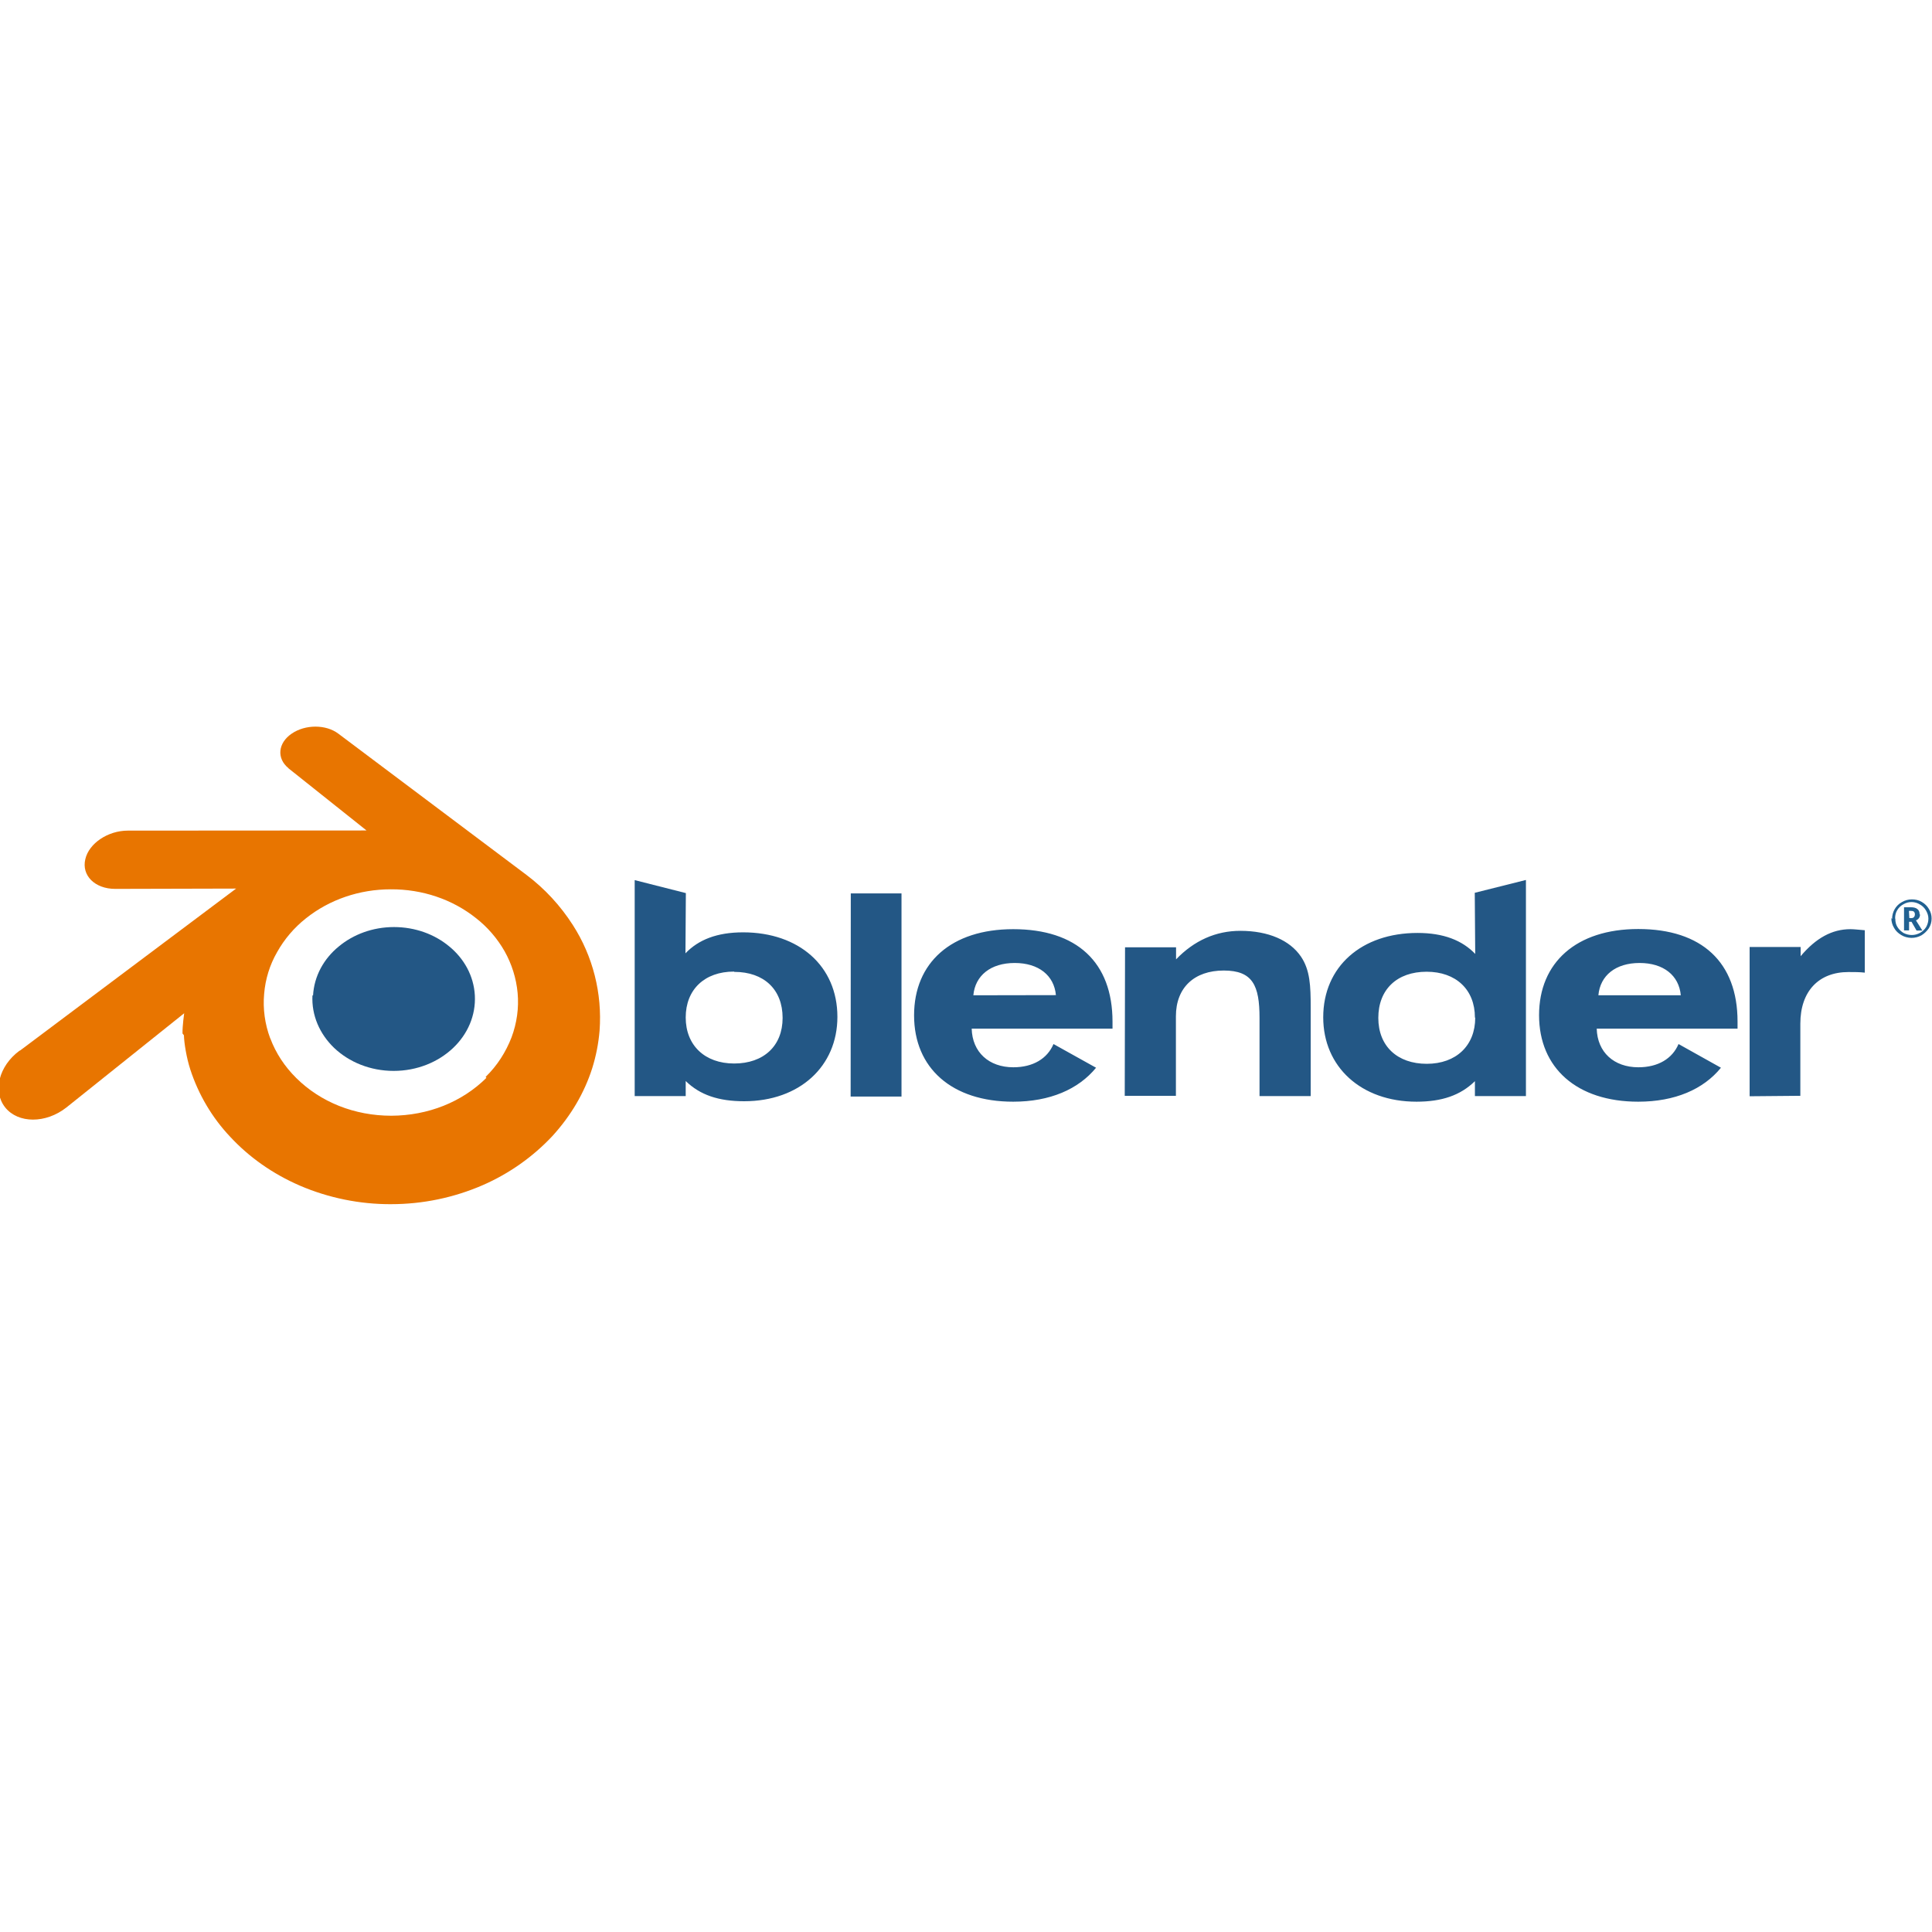
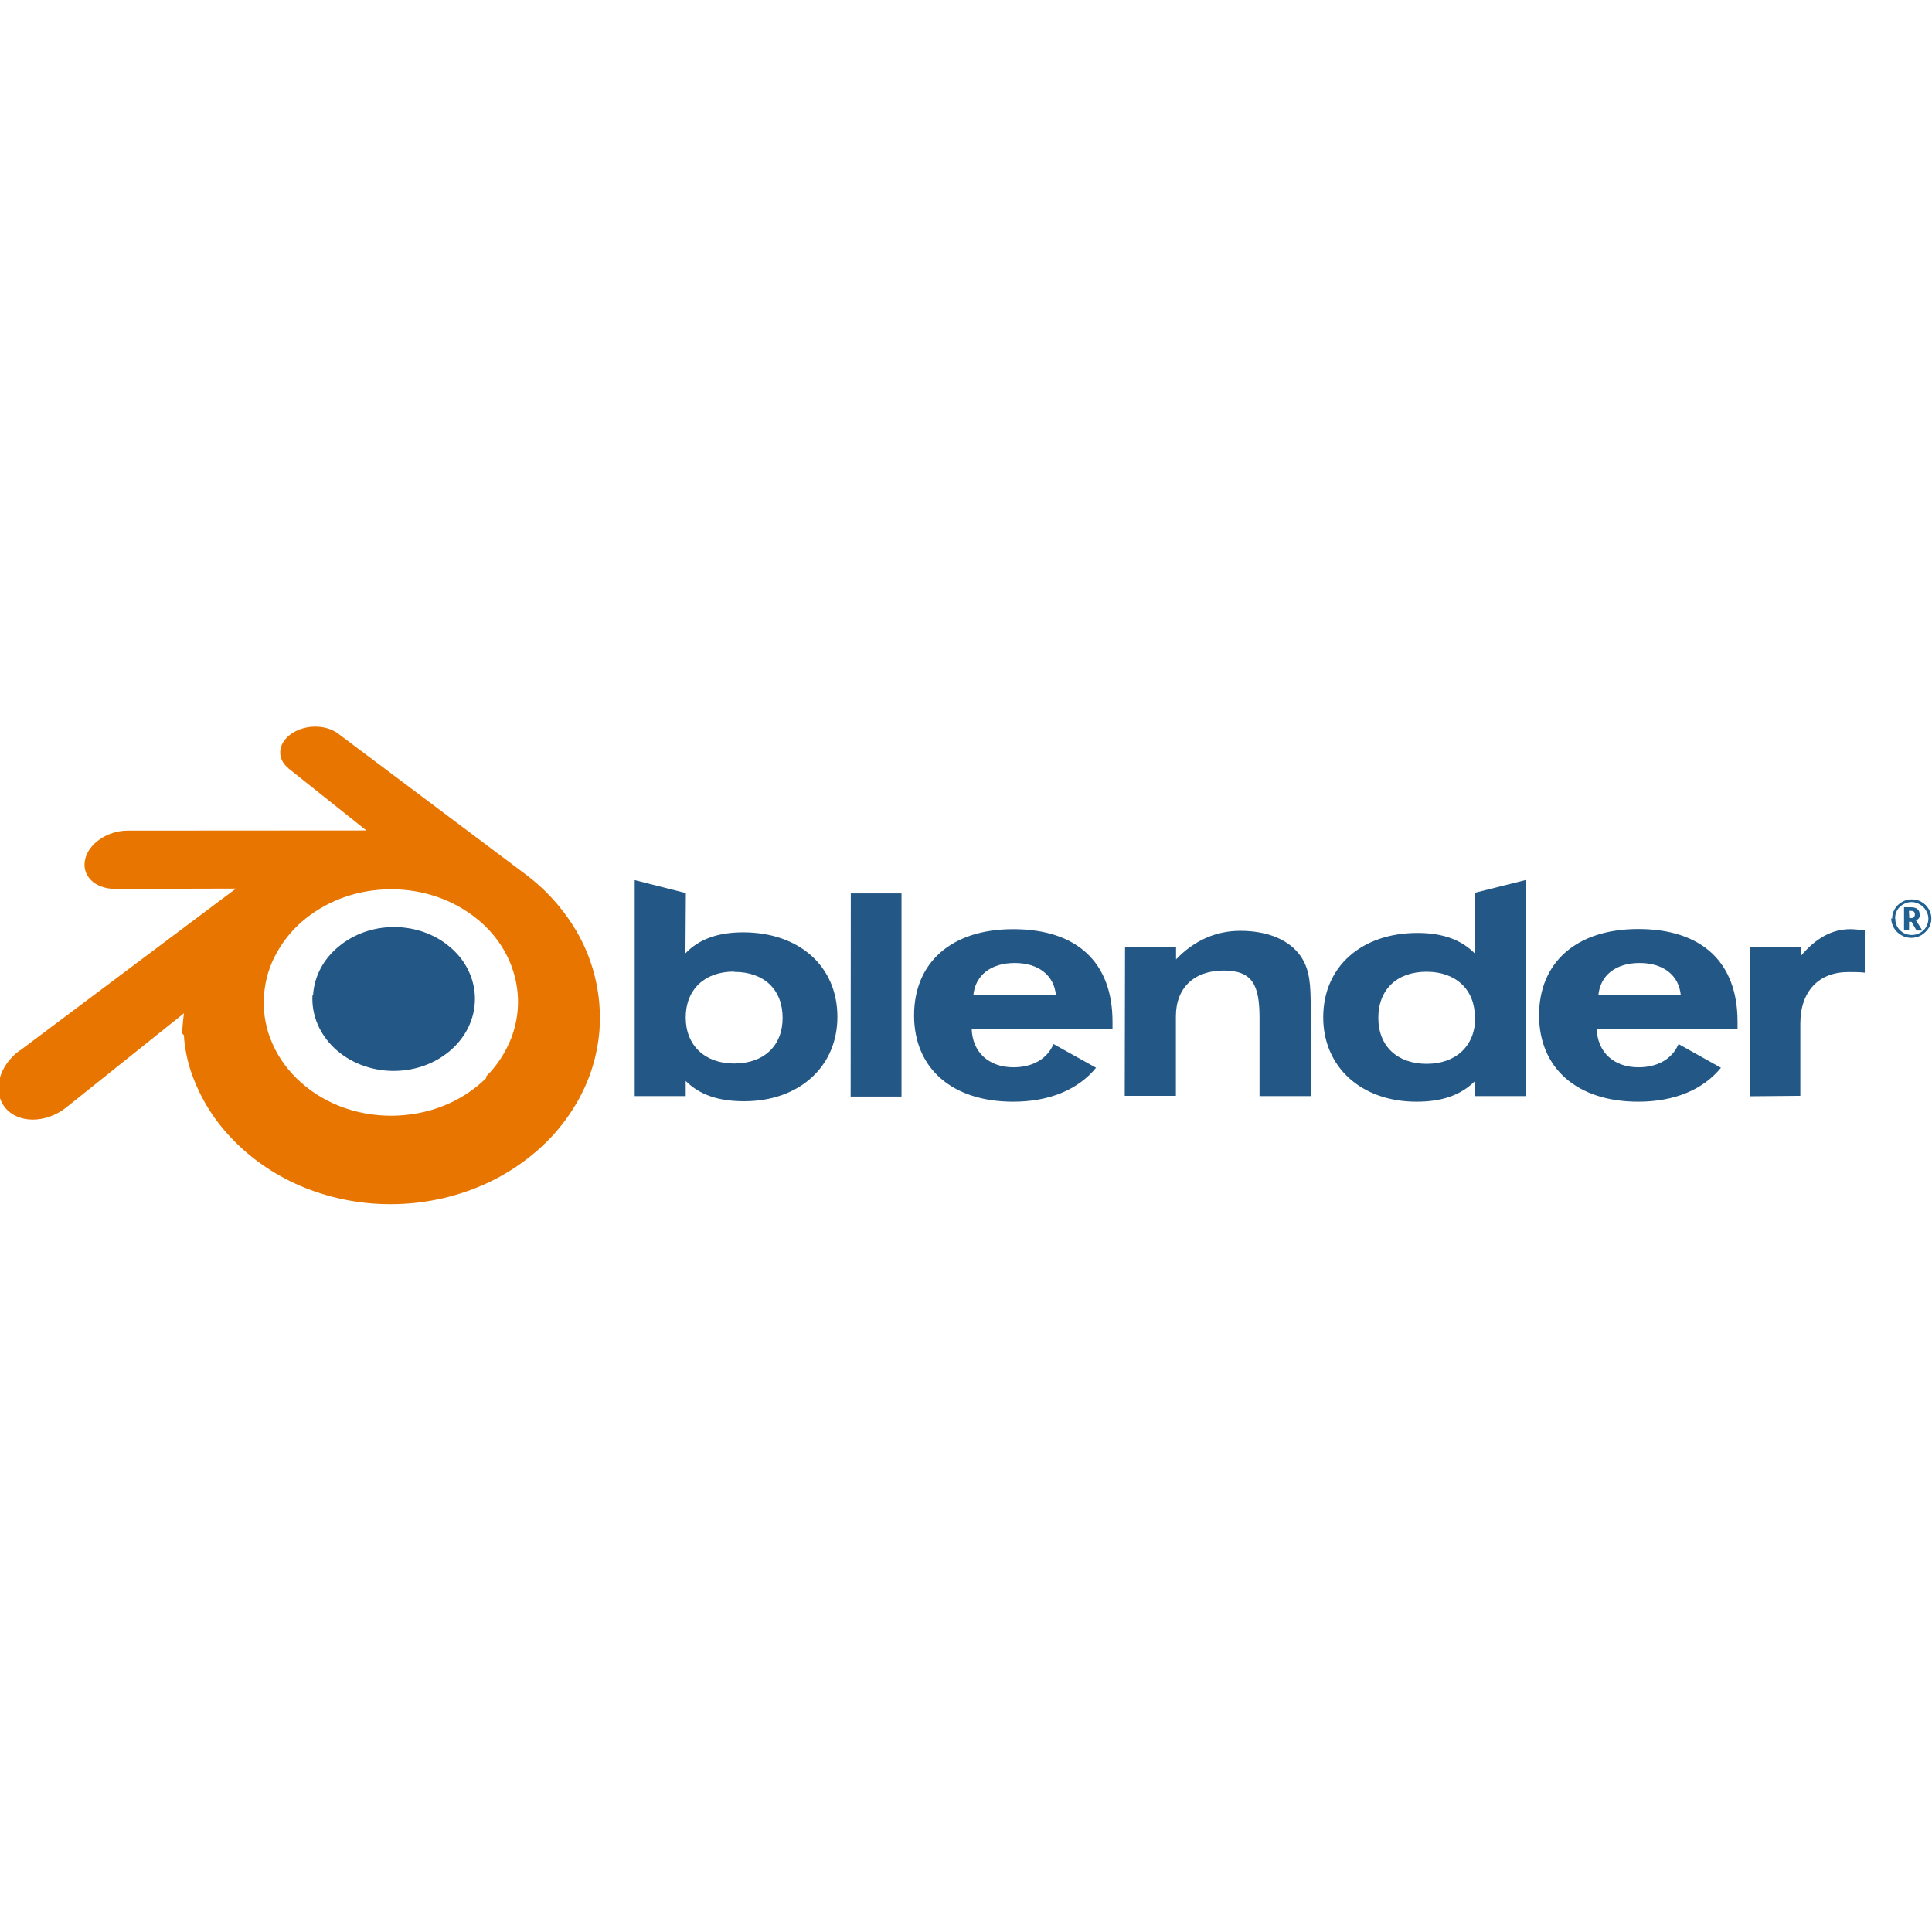
<svg xmlns="http://www.w3.org/2000/svg" viewBox="0 0 128 128">
  <path fill="#235785" d="M20.74 65.96c.07-1.3.72-2.45 1.7-3.25 .96-.8 2.25-1.29 3.66-1.29 1.41 0 2.7.48 3.66 1.28 .98.8 1.63 1.95 1.7 3.25 .07 1.33-.48 2.57-1.439 3.48 -.98.93-2.38 1.52-3.94 1.52s-2.96-.59-3.94-1.52c-.96-.92-1.51-2.16-1.44-3.49Z" />
-   <path fill="#E87500" d="M12.186 68.59c.01.5.17 1.49.42 2.26h0c.54 1.66 1.44 3.19 2.64 4.46 1.26 1.36 2.82 2.46 4.619 3.24l-.001 0c1.91.82 3.98 1.24 6.06 1.23v-.001c2.08 0 4.15-.43 6.06-1.26v0c1.74-.76 3.32-1.87 4.62-3.26 1.22-1.34 2.11-2.85 2.63-4.48 .26-.83.42-1.66.49-2.5v-.001c.18-2.46-.44-4.92-1.77-6.99v0c-.82-1.28-1.86-2.41-3.07-3.32h0l-12.43-9.332c-.02-.01-.02-.02-.04-.03 -.82-.62-2.189-.62-3.09 0 -.91.62-1.01 1.64-.21 2.29h-.01l5.18 4.125 -15.801.01h-.02c-1.31 0-2.57.84-2.81 1.89 -.26 1.07.62 1.97 1.98 1.97v0l8.01-.02 -14.3 10.72H1.34c-.03.01-.04.02-.06.03 -1.347 1-1.786 2.68-.936 3.75 .86 1.07 2.69 1.08 4.058 0l7.8-6.24s-.12.84-.11 1.34Zm20.04 2.82c-1.61 1.6-3.86 2.5-6.3 2.51 -2.44 0-4.686-.9-6.3-2.5l0-.001c-.76-.75-1.35-1.64-1.72-2.63H17.9c-.35-.94-.49-1.95-.4-2.94h0c.08-.98.37-1.92.86-2.77v0c.48-.86 1.13-1.62 1.9-2.23 1.564-1.25 3.55-1.93 5.634-1.93 2.08-.01 4.07.66 5.63 1.9l0-.001c.77.6 1.42 1.35 1.91 2.21 .47.84.77 1.78.86 2.76v0c.09.99-.05 1.99-.4 2.93v0c-.38.99-.96 1.89-1.72 2.63Z" />
+   <path fill="#E87500" d="M12.186 68.59c.01.5.17 1.49.42 2.26l0 0c.54 1.66 1.44 3.19 2.64 4.46 1.26 1.36 2.82 2.46 4.61 3.24l-.001 0c1.91.82 3.98 1.24 6.06 1.23v-.001c2.08 0 4.15-.43 6.06-1.26v0c1.74-.76 3.32-1.87 4.62-3.26 1.22-1.34 2.11-2.85 2.63-4.48 .26-.83.42-1.66.49-2.5v-.001c.18-2.46-.44-4.92-1.77-6.99v0c-.82-1.28-1.86-2.41-3.07-3.32h0l-12.43-9.332c-.02-.01-.02-.02-.04-.03 -.82-.62-2.189-.62-3.09 0 -.91.62-1.01 1.64-.21 2.29h-.01l5.18 4.125 -15.801.01h-.02c-1.31 0-2.57.84-2.81 1.89 -.26 1.07.62 1.97 1.98 1.97v0l8.01-.02 -14.3 10.72H1.33c-.03.01-.04.02-.06.03 -1.347 1-1.786 2.68-.94 3.75 .86 1.07 2.695 1.08 4.058 0l7.8-6.24s-.12.84-.11 1.34Zm20.04 2.82c-1.61 1.6-3.86 2.5-6.3 2.51 -2.44 0-4.686-.9-6.3-2.5l0-.001c-.76-.75-1.35-1.64-1.72-2.63H17.9c-.35-.94-.49-1.95-.4-2.94h0c.08-.98.37-1.92.86-2.77v0c.48-.86 1.13-1.62 1.9-2.23 1.564-1.25 3.55-1.93 5.634-1.93 2.08-.01 4.07.66 5.63 1.9l0-.001c.77.6 1.42 1.35 1.91 2.21 .47.84.77 1.78.86 2.76v0c.09.99-.05 1.99-.4 2.93v0c-.38.99-.96 1.89-1.72 2.63Z" />
  <path fill="#235785" d="M105.897 65.94c.12-1.32 1.15-2.14 2.73-2.14s2.61.82 2.73 2.14Zm5.31 3.23c-.41.97-1.36 1.54-2.66 1.54 -1.62 0-2.72-1-2.76-2.56h9.33v-.47c0-3.92-2.36-6.13-6.58-6.13 -4.1 0-6.57 2.22-6.57 5.71 0 3.5 2.51 5.73 6.57 5.73 2.43 0 4.32-.82 5.48-2.25Zm-46.72-3.23c.12-1.31 1.15-2.14 2.74-2.14 1.58 0 2.61.82 2.73 2.13Zm5.31 3.23c-.41.97-1.36 1.54-2.66 1.54 -1.62 0-2.72-1-2.76-2.56h9.33v-.46c0-3.93-2.36-6.13-6.58-6.13 -4.1 0-6.567 2.22-6.567 5.71 0 3.5 2.51 5.72 6.567 5.72 2.43 0 4.32-.82 5.49-2.25Zm-13.43-9.98h3.36v13.46h-3.37Zm18.17 3.57h3.38v.8c1.2-1.25 2.64-1.89 4.26-1.89 1.86 0 3.28.63 4.01 1.7 .61.89.65 1.96.65 3.37v5.88h-3.39v-5.18c0-2.15-.45-3.14-2.37-3.14 -1.95 0-3.17 1.13-3.17 3.03v5.27h-3.39Zm23.2 4.67c0 1.84-1.26 3.05-3.21 3.05s-3.21-1.17-3.21-3.04c0-1.89 1.24-3.06 3.2-3.06 1.94 0 3.2 1.18 3.2 3.03Zm0-4.23c-.86-.9-2.1-1.39-3.82-1.39 -3.71 0-6.25 2.23-6.25 5.59 0 3.28 2.51 5.59 6.18 5.59 1.68 0 2.91-.42 3.87-1.36v.99h3.38V58.3l-3.39.85ZM48.65 64.39c1.96 0 3.2 1.16 3.2 3.05 0 1.86-1.26 3.02-3.21 3.02s-3.21-1.21-3.21-3.05c0-1.85 1.25-3.04 3.2-3.04Zm-3.21-5.22l-3.39-.86v14.31h3.38v-1c.95.93 2.189 1.34 3.87 1.34 3.67 0 6.18-2.31 6.18-5.59 0-3.36-2.54-5.6-6.247-5.6 -1.73 0-2.96.49-3.82 1.39Zm70.477 13.46v-9.89h3.38v.61c1.01-1.2 2.08-1.79 3.3-1.79 .24 0 .55.04.95.07v2.81c-.33-.04-.69-.04-1.08-.04 -1.97 0-3.19 1.27-3.19 3.42v4.78Z" />
-   <path fill="#216191" d="M1.297-1.313h.125c.08 0 .14-.02.18-.07v0c.04-.05.06-.11.06-.18 0-.09-.03-.14-.07-.18 -.05-.04-.11-.05-.21-.05h-.11Zm.7-.24c0 .18-.09.32-.266.39l.42.673H1.77l-.33-.58h-.16v.57H.95v-1.532h.45c.19 0 .34.04.43.125 .09.07.14.18.14.34Zm-1.828.29h0c0-.46.24-.89.64-1.11v0c.2-.12.42-.18.657-.18 .238 0 .45.05.65.17 .19.11.35.27.46.46 .125.2.18.41.18.641 0 .23-.06.44-.18.64v0c-.13.19-.29.35-.484.47 -.2.11-.42.17-.66.17C1.19-.01.96-.07.77-.19 .57-.31.41-.46.3-.66l0-.001c-.12-.2-.18-.42-.18-.65Zm.21 0c0 .2.04.383.14.54 .09.15.22.28.39.39 .17.09.36.14.548.14h-.001c.38 0 .75-.2.95-.54 .09-.17.14-.35.14-.55 0-.19-.06-.363-.16-.54v0c-.1-.17-.23-.3-.39-.39v0c-.33-.21-.75-.22-1.08-.02v0c-.17.09-.31.22-.41.391 -.1.16-.14.35-.14.54Z" transform="matrix(1.01151 0 0 1 125.186 62.14)" />
+   <path fill="#216191" d="M1.297-1.313h.125c.08 0 .14-.02.18-.07v0c.04-.05.06-.11.06-.18 0-.09-.03-.14-.07-.18 -.05-.04-.11-.05-.21-.05h-.11Zm.7-.24c0 .18-.09.32-.266.39l.42.673H1.77l-.33-.58h-.16v.57H.95v-1.532h.45c.19 0 .34.04.43.125 .09.07.14.18.14.34Zm-1.828.29h0c0-.46.24-.89.64-1.11H.8c.2-.12.42-.18.65-.18 .238 0 .45.05.65.17 .19.11.35.27.46.46 .125.2.18.41.18.641 0 .23-.06.44-.18.64h0c-.13.19-.29.35-.49.47 -.2.11-.42.17-.66.17C1.17-.01.94-.07.76-.19 .56-.31.4-.46.29-.66l0-.001c-.12-.2-.18-.42-.18-.65Zm.21 0c0 .2.04.383.14.54 .09.15.22.28.39.39 .17.09.36.14.548.14h-.001c.38 0 .75-.2.95-.54 .09-.17.14-.35.14-.55 0-.19-.06-.363-.16-.54v0c-.1-.17-.23-.3-.39-.39v0c-.33-.21-.75-.22-1.08-.02v0c-.17.09-.31.22-.41.391 -.1.16-.14.35-.14.54Z" transform="matrix(1.01151 0 0 1 125.186 62.14)" />
</svg>
